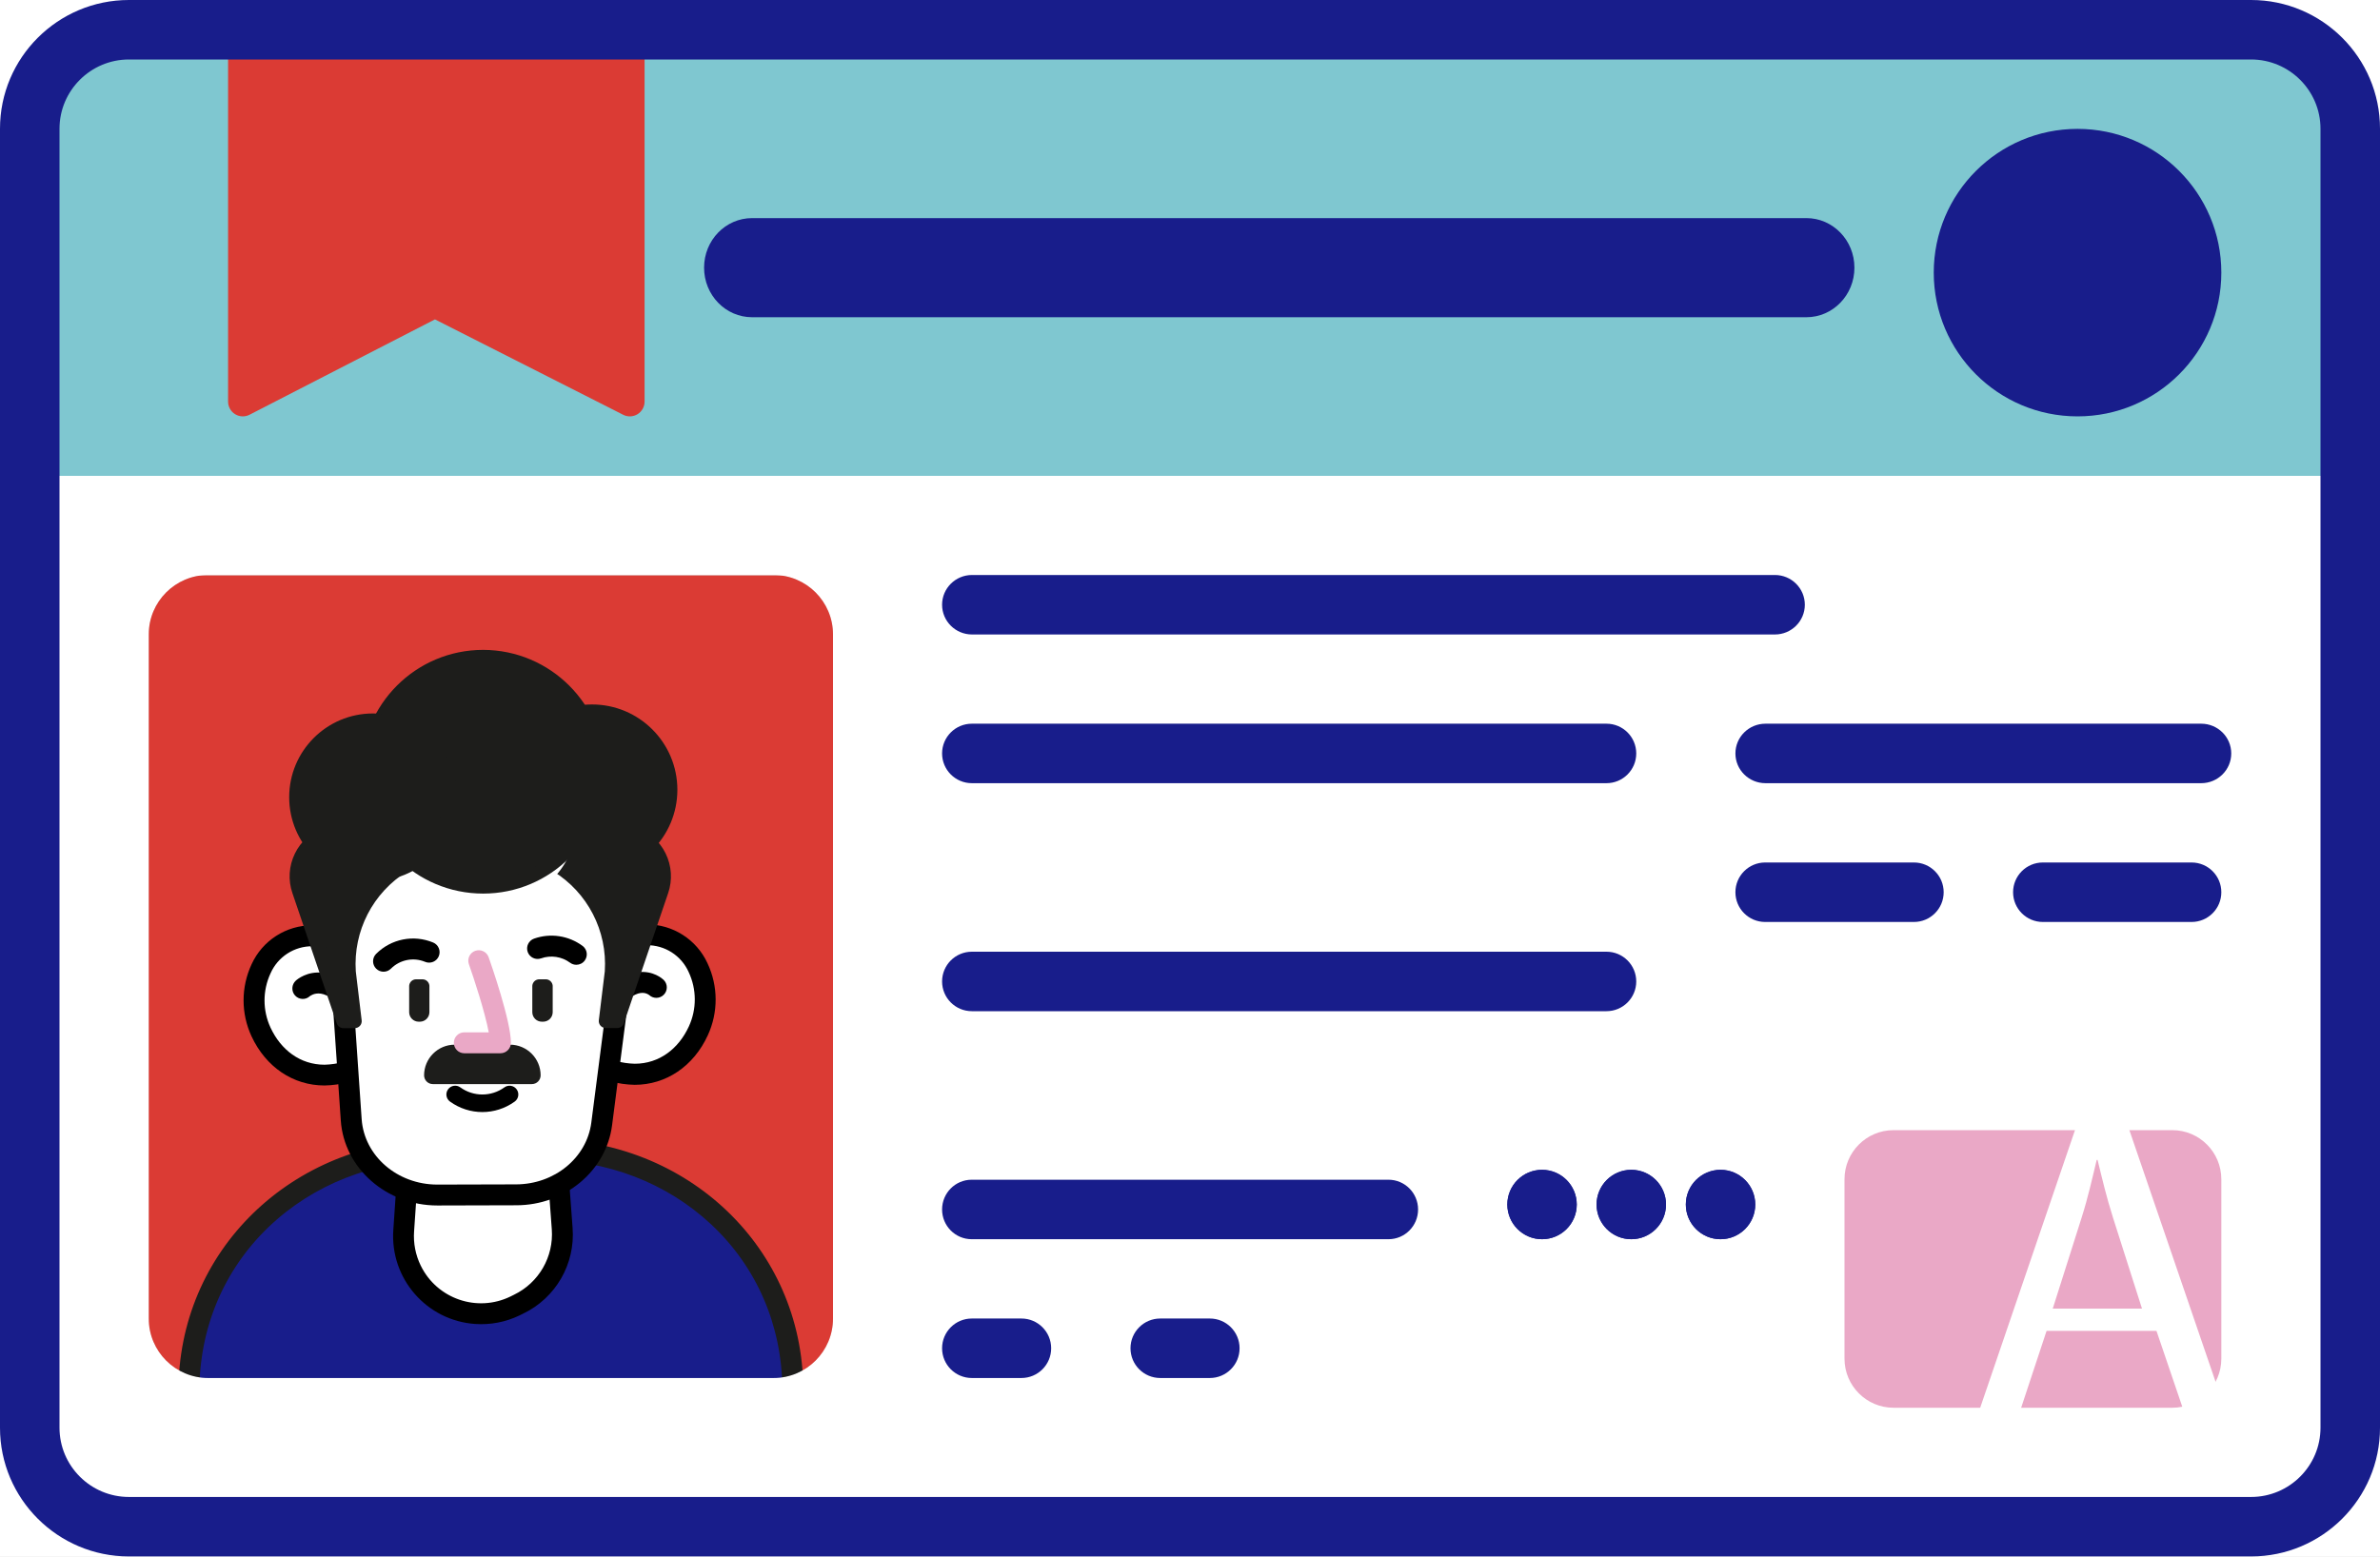
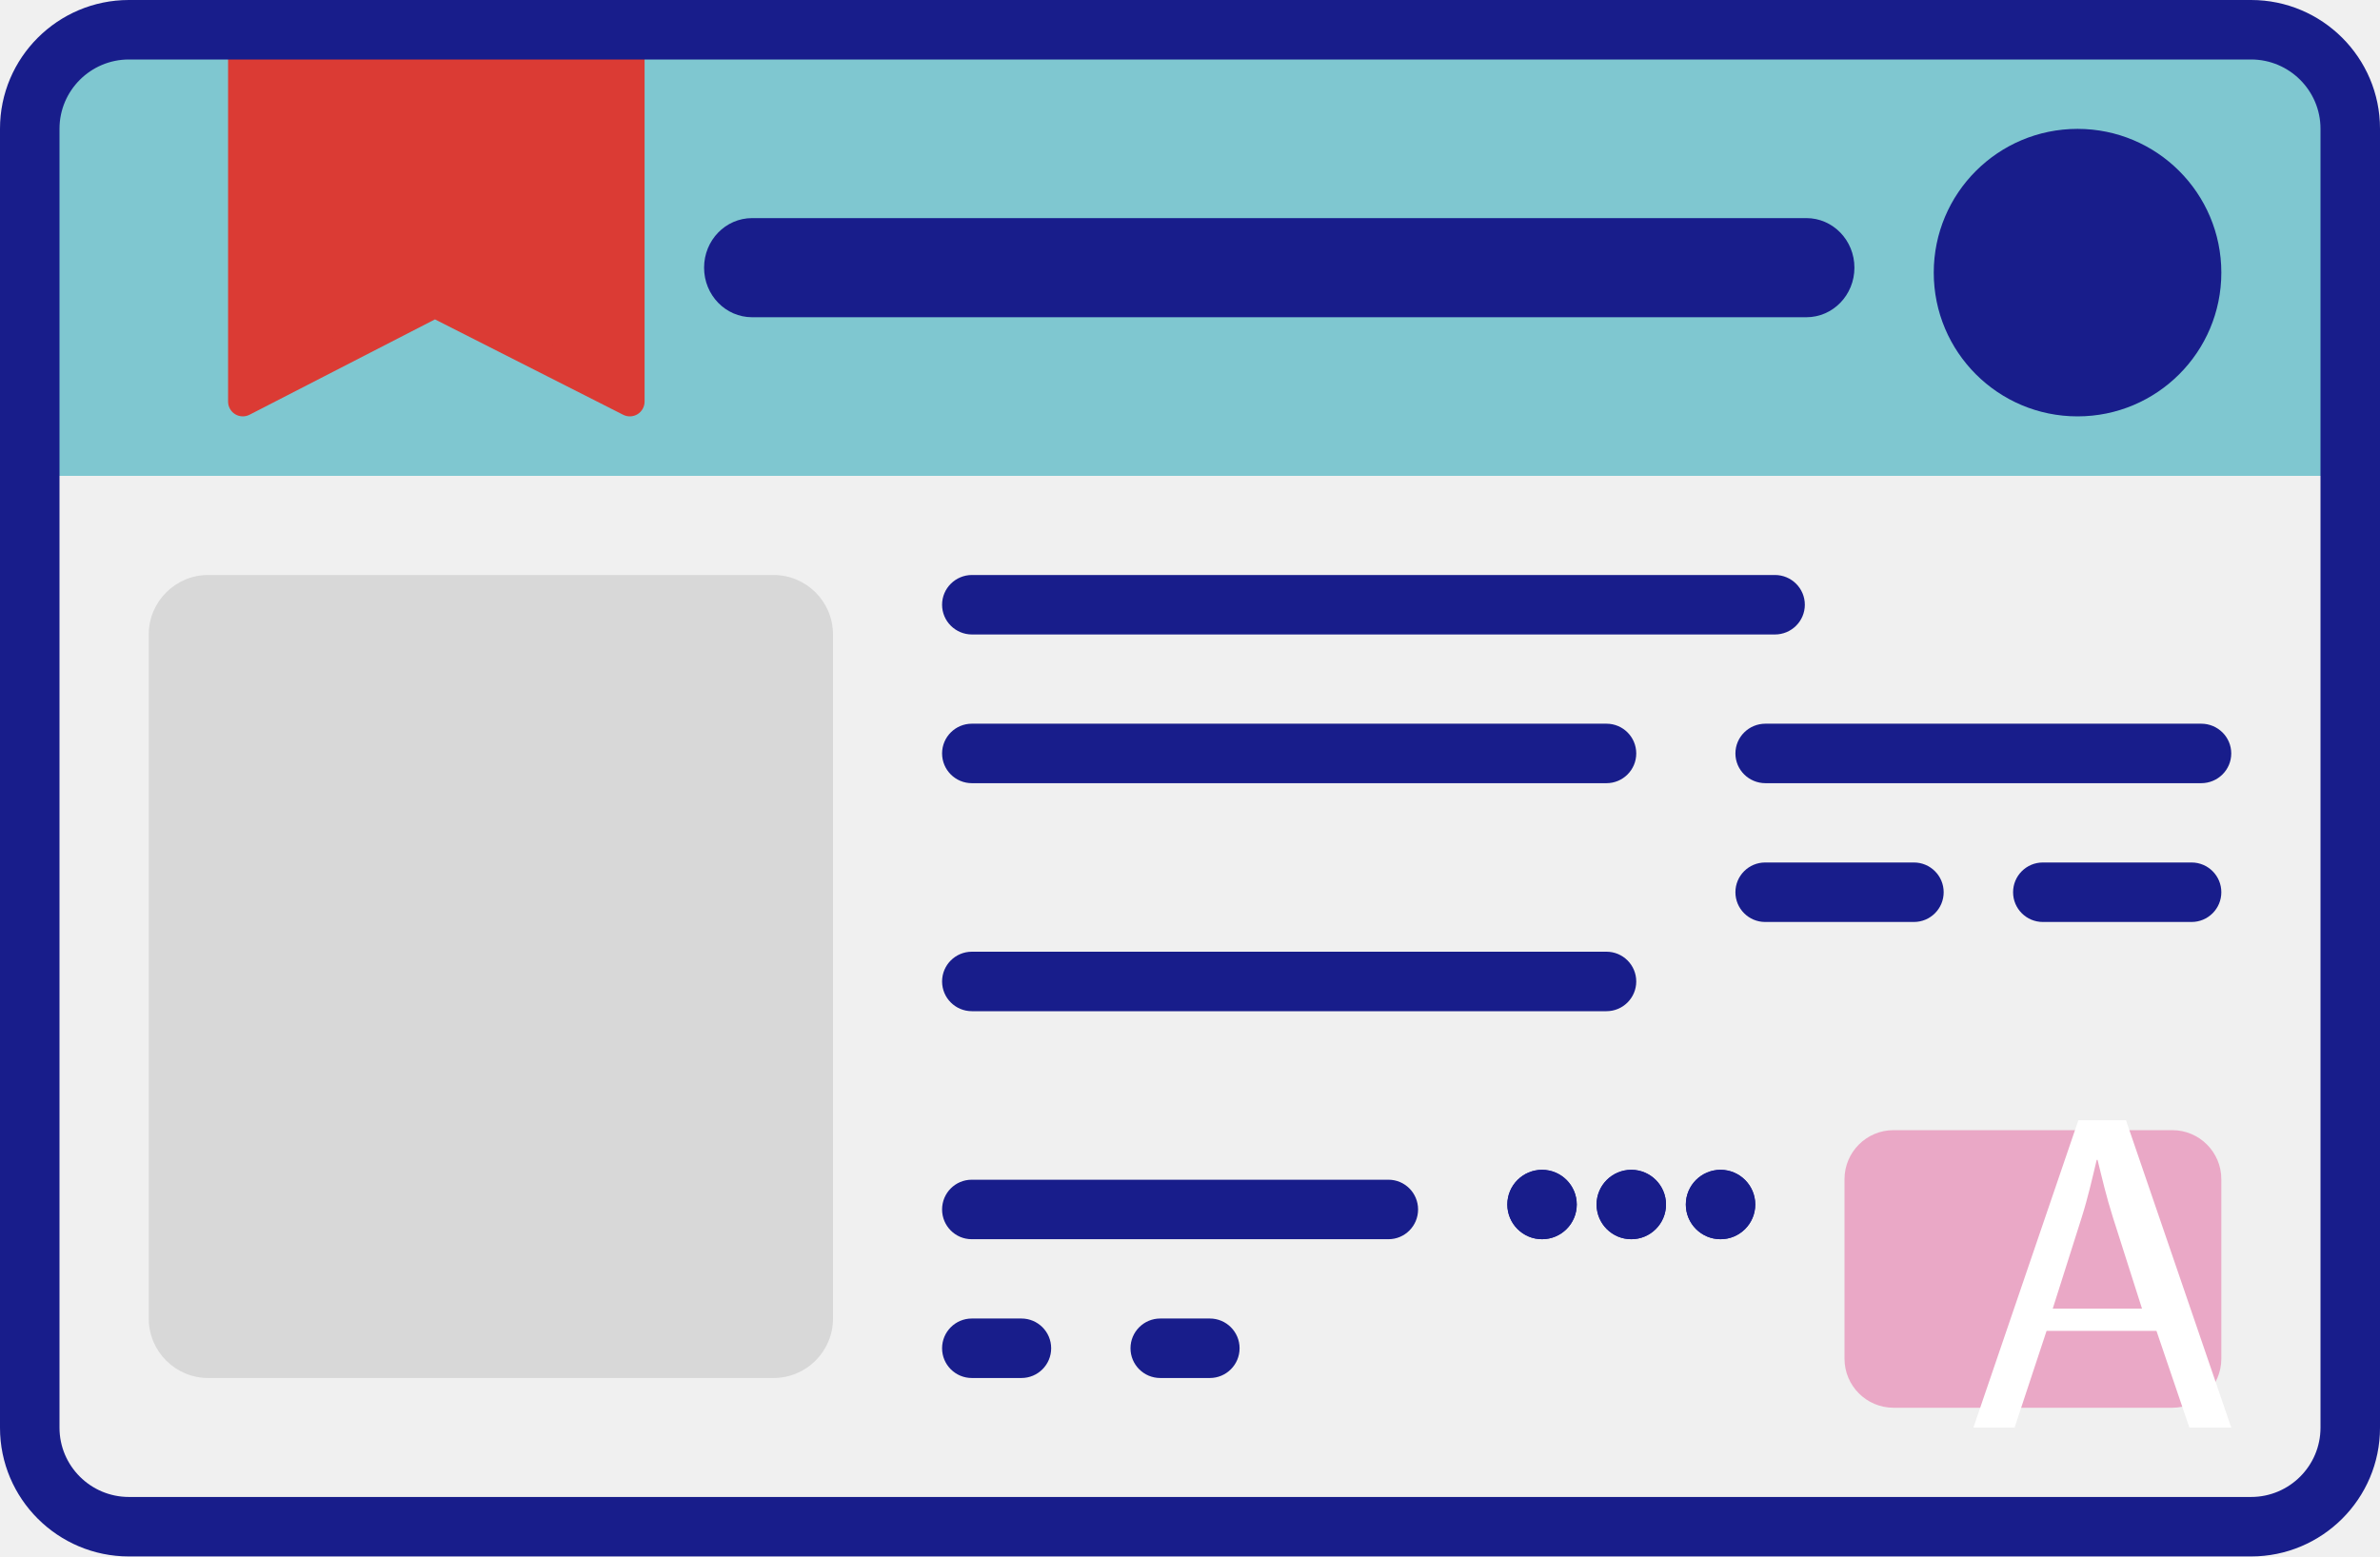
- <svg xmlns="http://www.w3.org/2000/svg" xmlns:xlink="http://www.w3.org/1999/xlink" width="240px" height="157px" viewBox="0 0 240 157" version="1.1" style="background: #FFFFFF;">
+ <svg xmlns="http://www.w3.org/2000/svg" xmlns:xlink="http://www.w3.org/1999/xlink" width="240px" height="157px" viewBox="0 0 240 157" version="1.1">
  <defs>
-     <rect id="path-1" x="1.8189894e-12" y="0" width="69" height="81" rx="6" />
-     <rect id="path-3" x="0" y="0" width="69" height="81" />
-     <polygon id="path-5" points="0 -4.86567308e-15 63 -4.86567308e-15 63 26.604 0 26.604" />
+     <rect id="path-1" x="0" y="0" width="69" height="81" rx="6" />
  </defs>
  <g id="Symbols" stroke="none" stroke-width="1" fill="none" fill-rule="evenodd">
    <g id="GTX/License/Visual-Front">
-       <rect fill="#FFFFFF" x="0" y="0" width="240" height="157" />
      <g id="Group">
        <path d="M227,3 L13,3 C7.477,3 3,7.513 3,13.081 L3,48 L237,48 L237,13.081 C237,7.513 232.523,3 227,3" id="Fill-1" fill="#7FC7D0" />
        <path d="M209.5,13 C217.508,13 224,19.492 224,27.5 C224,35.508 217.508,42 209.5,42 C201.492,42 195,35.508 195,27.5 C195,19.492 201.492,13 209.5,13" id="Fill-3" fill="#181D8B" />
        <polygon id="Fill-5" fill="#DB3B34" points="63 40 43.357 30.039 24 40 24 4 63 4" />
        <path d="M43.857,28.993 C44.085,28.993 44.313,29.046 44.524,29.152 L62,38 L62,6 L26,6 L26,37.984 L43.182,29.156 C43.394,29.047 43.625,28.993 43.857,28.993 M24.485,42 C24.216,42 23.946,41.926 23.709,41.78 C23.268,41.509 23,41.025 23,40.505 L23,4.495 C23,3.67 23.664,3 24.485,3 L63.515,3 C64.335,3 65,3.67 65,4.495 L65,40.505 C65,41.025 64.733,41.506 64.293,41.778 C63.855,42.049 63.306,42.074 62.847,41.841 L43.861,32.217 L25.16,41.837 C24.947,41.945 24.715,42 24.485,42" id="Fill-7" fill="#DB3B34" />
        <path d="M13.001,6 C9.14,6 6,9.135 6,12.987 L6,144.013 C6,147.866 9.14,151 13.001,151 L226.999,151 C230.86,151 234,147.866 234,144.013 L234,12.987 C234,9.135 230.86,6 226.999,6 L13.001,6 Z M226.998,157 L13.002,157 C5.833,157 0,151.178 0,144.023 L0,12.977 C0,5.822 5.833,0 13.002,0 L226.998,0 C234.167,0 240,5.822 240,12.977 L240,144.023 C240,151.178 234.167,157 226.998,157 L226.998,157 Z" id="Fill-9" fill="#181D8B" />
        <path d="M75.844,22 L182.156,22 C184.832,22 187,24.236 187,26.995 L187,27.005 C187,29.764 184.832,32 182.156,32 L75.844,32 C73.168,32 71,29.764 71,27.005 L71,26.995 C71,24.236 73.168,22 75.844,22" id="Fill-12" fill="#181D8B" />
        <path d="M178.982,64 L98.018,64 C96.352,64 95,62.657 95,61 C95,59.343 96.352,58 98.018,58 L178.982,58 C180.649,58 182,59.343 182,61 C182,62.657 180.649,64 178.982,64" id="Fill-14" fill="#181D8B" />
        <path d="M161.997,79 L98.003,79 C96.345,79 95,77.657 95,76 C95,74.343 96.345,73 98.003,73 L161.997,73 C163.655,73 165,74.343 165,76 C165,77.657 163.655,79 161.997,79" id="Fill-16" fill="#181D8B" />
        <path d="M221.97,79 L178.03,79 C176.356,79 175,77.657 175,76 C175,74.343 176.356,73 178.03,73 L221.97,73 C223.644,73 225,74.343 225,76 C225,77.657 223.644,79 221.97,79" id="Fill-18" fill="#181D8B" />
        <path d="M193,93 L178,93 C176.343,93 175,91.657 175,90 C175,88.343 176.343,87 178,87 L193,87 C194.657,87 196,88.343 196,90 C196,91.657 194.657,93 193,93" id="Fill-20" fill="#181D8B" />
        <path d="M221,93 L206,93 C204.343,93 203,91.657 203,90 C203,88.343 204.343,87 206,87 L221,87 C222.657,87 224,88.343 224,90 C224,91.657 222.657,93 221,93" id="Fill-22" fill="#181D8B" />
        <path d="M161.997,102 L98.003,102 C96.345,102 95,100.657 95,99 C95,97.343 96.345,96 98.003,96 L161.997,96 C163.655,96 165,97.343 165,99 C165,100.657 163.655,102 161.997,102" id="Fill-24" fill="#181D8B" />
        <path d="M140.016,125 L97.984,125 C96.336,125 95,123.657 95,122 C95,120.343 96.336,119 97.984,119 L140.016,119 C141.664,119 143,120.343 143,122 C143,123.657 141.664,125 140.016,125" id="Fill-26" fill="#181D8B" />
        <path d="M103,139 L98,139 C96.343,139 95,137.657 95,136 C95,134.343 96.343,133 98,133 L103,133 C104.657,133 106,134.343 106,136 C106,137.657 104.657,139 103,139" id="Fill-28" fill="#181D8B" />
        <path d="M122,139 L117,139 C115.343,139 114,137.657 114,136 C114,134.343 115.343,133 117,133 L122,133 C123.657,133 125,134.343 125,136 C125,137.657 123.657,139 122,139" id="Fill-30" fill="#181D8B" />
        <path d="M186,137.049 L186,118.951 C186,116.217 188.214,114 190.944,114 L219.056,114 C221.786,114 224,116.217 224,118.951 L224,137.049 C224,139.783 221.786,142 219.056,142 L190.944,142 C188.214,142 186,139.783 186,137.049" id="Fill-32" fill="#EAA8C6" />
        <path d="M216,132 L213.072,122.814 C212.408,120.727 211.969,118.837 211.52,117 L211.432,117 C210.992,118.837 210.543,120.831 209.928,122.772 L207,132 L216,132 Z M206.378,134.245 L203.152,144 L199,144 L209.583,113 L214.386,113 L225,144 L220.777,144 L217.459,134.245 L206.378,134.245 Z" id="Fill-34" fill="#FFFFFF" />
        <path d="M155.5,118 C157.433,118 159,119.567 159,121.5 C159,123.433 157.433,125 155.5,125 C153.567,125 152,123.433 152,121.5 C152,119.567 153.567,118 155.5,118" id="Fill-36" fill="#181D8B" />
        <path d="M155.5,119 C154.121,119 153,120.121 153,121.5 C153,122.879 154.121,124 155.5,124 C156.879,124 158,122.879 158,121.5 C158,120.121 156.879,119 155.5,119 M155.5,125 C153.57,125 152,123.43 152,121.5 C152,119.57 153.57,118 155.5,118 C157.43,118 159,119.57 159,121.5 C159,123.43 157.43,125 155.5,125" id="Fill-38" fill="#181D8B" />
        <path d="M164.5,118 C166.433,118 168,119.567 168,121.5 C168,123.433 166.433,125 164.5,125 C162.567,125 161,123.433 161,121.5 C161,119.567 162.567,118 164.5,118" id="Fill-40" fill="#181D8B" />
        <path d="M164.5,119 C163.121,119 162,120.121 162,121.5 C162,122.879 163.121,124 164.5,124 C165.879,124 167,122.879 167,121.5 C167,120.121 165.879,119 164.5,119 M164.5,125 C162.57,125 161,123.43 161,121.5 C161,119.57 162.57,118 164.5,118 C166.43,118 168,119.57 168,121.5 C168,123.43 166.43,125 164.5,125" id="Fill-42" fill="#181D8B" />
        <path d="M173.5,118 C175.433,118 177,119.567 177,121.5 C177,123.433 175.433,125 173.5,125 C171.567,125 170,123.433 170,121.5 C170,119.567 171.567,118 173.5,118" id="Fill-44" fill="#181D8B" />
        <path d="M173.5,119 C172.121,119 171,120.121 171,121.5 C171,122.879 172.121,124 173.5,124 C174.879,124 176,122.879 176,121.5 C176,120.121 174.879,119 173.5,119 M173.5,125 C171.57,125 170,123.43 170,121.5 C170,119.57 171.57,118 173.5,118 C175.43,118 177,119.57 177,121.5 C177,123.43 175.43,125 173.5,125" id="Fill-46" fill="#181D8B" />
      </g>
      <g id="Group-2" transform="translate(15, 58)">
        <mask id="mask-2" fill="white">
          <use xlink:href="#path-1" />
        </mask>
        <use id="Rectangle" fill="#D8D8D8" xlink:href="#path-1" />
-         <g id="Group" mask="url(#mask-2)">
-           <g transform="translate(0, 0.053975)" id="GTX/Avatar/Character/1">
-             <rect id="Rectangle" fill="#DB3B34" x="0" y="0" width="69" height="81" />
-             <mask id="mask-4" fill="white">
-               <use xlink:href="#path-3" />
-             </mask>
-             <use id="Rectangle" fill="#DB3B34" xlink:href="#path-3" />
-             <g id="Group-74" mask="url(#mask-4)">
-               <g transform="translate(3, 7.5)">
-                 <path d="M1.056,74.876 C0.975,60.937 12.208,50.532 26.146,50.448 L36.555,50.384 C50.494,50.303 61.86,60.571 61.944,74.51" id="Fill-1" fill="#181D8B" />
-                 <g id="Group-5" stroke-width="1" fill="none" transform="translate(0, 49.32771)">
-                   <mask id="mask-6" fill="white">
-                     <use xlink:href="#path-5" />
-                   </mask>
-                   <g id="Clip-4" />
-                   <path d="M1.056,26.604 C0.476,26.604 0.004,26.135 0,25.554 C-0.082,11.35 11.4,0.153 26.14,0.064 L36.548,0 C36.604,-4.86567308e-15 36.663,-4.86567308e-15 36.718,-4.86567308e-15 C51.385,-4.86567308e-15 62.914,11.027 63,25.175 C63.004,25.759 62.534,26.234 61.951,26.238 L61.944,26.238 C61.364,26.238 60.892,25.769 60.888,25.189 C60.849,18.8 58.305,12.92 53.724,8.633 C49.226,4.424 43.192,2.112 36.719,2.112 C36.666,2.112 36.614,2.112 36.561,2.112 L26.153,2.176 C19.62,2.215 13.556,4.604 9.075,8.9 C4.548,13.242 2.075,19.152 2.112,25.542 C2.116,26.125 1.646,26.6 1.063,26.604 L1.056,26.604 Z" id="Fill-3" fill="#1D1D1B" mask="url(#mask-6)" />
-                 </g>
-                 <path d="M30.529,66.952 C26.207,66.955 22.702,63.454 22.699,59.132 C22.699,58.951 22.706,58.77 22.718,58.589 L23.313,49.916 C23.427,48.296 24.769,47.038 26.393,47.03 L34.971,47.005 C36.594,47.009 37.942,48.259 38.068,49.877 L38.695,58.374 C38.942,61.582 37.193,64.612 34.292,66.002 L33.94,66.175 C32.875,66.685 31.709,66.951 30.529,66.952" id="Fill-6" fill="#FFFFFF" />
-                 <path d="M34.96,45.949 L34.96,45.949 L26.389,45.974 C24.21,45.983 22.406,47.671 22.253,49.846 L21.662,58.519 C21.323,63.413 25.017,67.656 29.911,67.995 C31.454,68.102 32.998,67.805 34.39,67.132 L34.742,66.959 C38.036,65.384 40.022,61.945 39.74,58.304 L39.114,49.807 C38.947,47.64 37.144,45.964 34.971,45.956 L34.96,45.949 Z M34.978,48.061 C36.048,48.062 36.937,48.887 37.016,49.955 L37.643,58.452 C37.846,61.225 36.335,63.84 33.83,65.048 L33.478,65.224 C30.116,66.863 26.062,65.465 24.424,62.103 C23.903,61.033 23.673,59.846 23.756,58.659 L24.351,49.986 C24.425,48.918 25.312,48.089 26.382,48.086 L34.96,48.061 L34.978,48.061 Z" id="Fill-8" fill="#000000" />
-                 <path d="M14.735,42.883 C11.996,42.883 9.603,41.261 8.336,38.54 C7.394,36.518 7.394,34.183 8.336,32.162 C9.254,30.123 11.285,28.815 13.52,28.821 C15.351,28.821 17.238,29.613 19.128,31.172 C19.37,31.372 19.51,31.669 19.511,31.982 L19.536,40.782 C19.537,41.169 19.326,41.525 18.987,41.711 C17.691,42.454 16.228,42.858 14.735,42.883" id="Fill-10" fill="#FFFFFF" />
-                 <path d="M13.506,27.783 L13.506,27.783 C10.864,27.773 8.462,29.313 7.368,31.718 C6.294,34.022 6.294,36.683 7.368,38.987 C8.814,42.088 11.563,43.939 14.724,43.939 C16.393,43.91 18.026,43.458 19.473,42.626 C20.158,42.259 20.587,41.545 20.588,40.768 L20.564,31.968 C20.562,31.34 20.281,30.745 19.797,30.345 C17.713,28.624 15.601,27.751 13.517,27.751 L13.506,27.783 Z M13.51,29.877 C14.939,29.877 16.622,30.483 18.438,31.989 L18.462,40.789 C17.326,41.45 16.042,41.813 14.728,41.845 C12.264,41.845 10.321,40.338 9.283,38.11 C8.473,36.371 8.473,34.362 9.283,32.623 C10.02,30.952 11.68,29.88 13.506,29.895 L13.51,29.877 Z" id="Fill-12" fill="#000000" />
-                 <path d="M12.542,34.143 C12.542,34.143 15.122,31.774 18.385,36.935" id="Fill-14" fill="#FFFFFF" />
-                 <path d="M18.386,37.99 C18.036,37.99 17.693,37.817 17.493,37.499 C16.14,35.36 15.045,34.784 14.364,34.677 C13.688,34.571 13.257,34.921 13.239,34.936 C12.81,35.33 12.151,35.294 11.755,34.865 C11.361,34.435 11.398,33.76 11.827,33.365 C11.94,33.262 12.976,32.36 14.602,32.577 C16.252,32.796 17.825,34.072 19.277,36.37 C19.589,36.863 19.442,37.515 18.95,37.827 C18.774,37.938 18.579,37.99 18.386,37.99" id="Fill-16" fill="#000000" />
-                 <path d="M45.999,42.802 C44.516,42.775 43.063,42.376 41.775,41.641 C41.434,41.457 41.221,41.102 41.219,40.715 L41.198,31.915 C41.196,31.601 41.334,31.304 41.574,31.102 C43.468,29.522 45.362,28.723 47.206,28.723 C49.43,28.719 51.45,30.013 52.377,32.035 C53.324,34.053 53.333,36.387 52.402,38.413 C51.141,41.155 48.741,42.792 45.985,42.792 L45.999,42.802 Z" id="Fill-18" fill="#FFFFFF" />
-                 <path d="M47.231,27.663 C45.136,27.663 43.007,28.547 40.927,30.289 C40.437,30.693 40.155,31.297 40.159,31.933 L40.18,40.733 C40.183,41.506 40.608,42.217 41.289,42.584 C42.727,43.4 44.346,43.843 45.999,43.872 C49.167,43.872 51.937,42.007 53.373,38.881 C54.44,36.573 54.429,33.912 53.345,31.612 C52.248,29.218 49.854,27.685 47.22,27.691 L47.231,27.663 Z M47.22,29.789 C49.041,29.77 50.7,30.833 51.444,32.496 C52.261,34.232 52.269,36.241 51.465,37.983 C50.437,40.222 48.491,41.746 46.009,41.746 C44.707,41.715 43.433,41.359 42.303,40.711 L42.282,31.912 C44.105,30.384 45.802,29.775 47.231,29.775 L47.22,29.789 Z" id="Fill-20" fill="#000000" />
-                 <path d="M48.185,34.045 C48.185,34.045 45.816,31.76 42.577,36.938" id="Fill-22" fill="#FFFFFF" />
-                 <path d="M42.576,37.994 C42.385,37.994 42.192,37.942 42.017,37.834 C41.523,37.524 41.373,36.872 41.682,36.378 C43.162,34.012 44.733,32.712 46.353,32.513 C47.875,32.326 48.816,33.186 48.918,33.284 C49.338,33.689 49.35,34.358 48.945,34.777 C48.546,35.191 47.89,35.209 47.469,34.821 C47.422,34.782 47.099,34.533 46.568,34.615 C46.034,34.697 44.923,35.18 43.473,37.498 C43.273,37.819 42.928,37.994 42.576,37.994" id="Fill-24" fill="#000000" />
-                 <path d="M26.101,54.992 C21.525,54.992 17.709,51.658 17.417,47.403 L15.657,21.707 C15.616,21.126 16.055,20.621 16.637,20.58 C16.662,20.578 16.687,20.577 16.713,20.577 L45.01,20.504 C45.593,20.499 46.07,20.967 46.075,21.55 C46.075,21.599 46.072,21.648 46.066,21.697 L42.69,47.832 C42.162,51.891 38.466,54.964 34.066,54.974 L26.101,54.992 Z" id="Fill-26" fill="#FFFFFF" />
-                 <path d="M45.003,19.448 L45.003,19.448 L16.717,19.518 C15.55,19.515 14.603,20.458 14.6,21.625 C14.6,21.675 14.601,21.725 14.605,21.774 L16.365,47.47 C16.692,52.278 20.969,56.044 26.101,56.044 L26.129,56.044 L34.056,56.023 C38.984,56.023 43.13,52.545 43.721,47.959 L47.097,21.824 C47.247,20.667 46.43,19.608 45.274,19.458 C45.184,19.447 45.093,19.441 45.003,19.441 L45.003,19.448 Z M45.003,21.556 L41.627,47.691 C41.169,51.236 37.917,53.904 34.049,53.915 L26.122,53.936 L26.101,53.936 C22.067,53.936 18.726,51.046 18.469,47.329 L16.71,21.633 L45.003,21.56 L45.003,21.556 Z" id="Fill-28" fill="#000000" />
-                 <path d="M24.605,33.228 L23.964,33.228 C23.594,33.227 23.286,33.513 23.26,33.883 L23.26,36.551 C23.264,37.079 23.693,37.505 24.221,37.505 L24.348,37.505 C24.874,37.501 25.3,37.074 25.302,36.547 L25.302,33.876 C25.272,33.512 24.97,33.231 24.605,33.228" id="Fill-30" fill="#1D1D1B" />
-                 <path d="M37.023,33.228 L36.382,33.228 C36.012,33.227 35.704,33.513 35.678,33.883 L35.678,36.551 C35.682,37.079 36.111,37.505 36.639,37.505 L36.78,37.505 C37.307,37.501 37.732,37.074 37.734,36.547 L37.734,33.876 C37.704,33.506 37.394,33.223 37.023,33.228" id="Fill-32" fill="#1D1D1B" />
-                 <path d="M20.676,31.408 C21.883,30.203 23.697,29.842 25.274,30.493" id="Fill-34" fill="#FFFFFF" />
-                 <path d="M20.677,32.464 C20.406,32.464 20.136,32.361 19.93,32.155 C19.517,31.742 19.518,31.074 19.93,30.661 C21.445,29.149 23.7,28.7 25.677,29.517 C26.215,29.74 26.472,30.357 26.249,30.896 C26.027,31.435 25.409,31.692 24.87,31.469 C23.685,30.979 22.331,31.248 21.423,32.155 C21.216,32.361 20.947,32.464 20.677,32.464" id="Fill-36" fill="#000000" />
-                 <path d="M36.21,30.12 L36.21,30.12 C37.529,29.657 38.992,29.877 40.117,30.708" id="Fill-38" fill="#FFFFFF" />
-                 <path d="M40.116,31.764 C39.898,31.764 39.678,31.697 39.49,31.557 C38.645,30.934 37.55,30.768 36.56,31.117 C36.01,31.31 35.407,31.02 35.213,30.47 C35.02,29.919 35.31,29.317 35.86,29.124 C37.51,28.544 39.336,28.819 40.744,29.859 C41.213,30.205 41.313,30.866 40.966,31.335 C40.759,31.616 40.44,31.764 40.116,31.764" id="Fill-40" fill="#000000" />
-                 <path d="M44.439,18.3 L44.087,18.3 L44.186,20.88 L36.615,20.782 L38.153,21.732 C41.85,24.011 43.981,28.149 43.69,32.482 L43.084,37.441 L44.242,37.441 L48.709,24.312 C49.52,21.937 48.252,19.354 45.876,18.544 C45.414,18.386 44.928,18.303 44.439,18.3" id="Fill-42" fill="#1D1D1B" />
-                 <path d="M39.11,21.518 C42.675,24.001 44.686,28.157 44.392,32.529 C44.391,32.542 44.39,32.554 44.389,32.567 L43.958,36.09 L48.043,24.085 C48.374,23.114 48.308,22.072 47.856,21.151 C47.404,20.23 46.62,19.541 45.649,19.21 C45.38,19.118 45.101,19.056 44.82,19.026 L44.89,20.853 C44.897,21.046 44.825,21.233 44.69,21.372 C44.556,21.51 44.366,21.589 44.177,21.584 L39.11,21.518 Z M44.242,38.145 L43.084,38.145 C42.883,38.145 42.691,38.059 42.557,37.908 C42.424,37.757 42.361,37.556 42.386,37.356 L42.989,32.416 C43.255,28.339 41.262,24.476 37.783,22.332 L36.245,21.38 C35.976,21.214 35.85,20.889 35.939,20.585 C36.026,20.284 36.302,20.078 36.615,20.078 L36.624,20.078 L43.454,20.166 L43.384,18.327 C43.377,18.136 43.447,17.95 43.58,17.812 C43.713,17.674 43.896,17.596 44.088,17.596 L44.44,17.596 L44.444,17.596 C45.01,17.6 45.568,17.694 46.104,17.877 C47.431,18.33 48.502,19.273 49.12,20.531 C49.737,21.789 49.828,23.213 49.375,24.539 L44.909,37.668 C44.812,37.954 44.544,38.145 44.242,38.145 L44.242,38.145 Z" id="Fill-44" fill="#1D1D1B" />
-                 <path d="M41.715,6.209 C46.076,6.209 49.61,9.744 49.61,14.104 C49.61,18.465 46.076,22 41.715,22 C37.355,22 33.82,18.465 33.82,14.104 C33.82,9.744 37.355,6.209 41.715,6.209" id="Fill-46" fill="#1D1D1B" />
-                 <path d="M41.708,5.505 C36.957,5.503 33.104,9.353 33.102,14.104 C33.1,18.856 36.95,22.708 41.701,22.711 C46.452,22.713 50.305,18.863 50.307,14.111 L50.307,14.104 C50.301,9.358 46.455,5.511 41.708,5.505 M41.708,6.913 C45.682,6.909 48.906,10.127 48.91,14.101 C48.914,18.074 45.696,21.299 41.722,21.303 C37.748,21.306 34.524,18.089 34.52,14.115 C34.52,14.111 34.52,14.108 34.52,14.104 C34.52,10.134 37.738,6.915 41.708,6.913" id="Fill-48" fill="#1D1D1B" />
-                 <path d="M32.243,25.349 C31.754,25.349 31.356,24.952 31.356,24.463 C31.356,23.974 31.751,23.578 32.239,23.578 C35.58,23.578 38.296,20.863 38.296,17.526 C38.296,17.037 38.692,16.64 39.181,16.64 C39.67,16.64 40.066,17.037 40.066,17.526 C40.066,21.839 36.557,25.349 32.243,25.349" id="Fill-50" fill="#FFFFFF" />
-                 <path d="M30.722,0.704 C37.122,0.704 42.31,5.892 42.31,12.292 C42.31,18.691 37.122,23.879 30.722,23.879 C24.323,23.879 19.135,18.691 19.135,12.292 C19.135,5.892 24.323,0.704 30.722,0.704" id="Fill-52" fill="#1D1D1B" />
-                 <path d="M30.722,0 C23.934,0 18.431,5.503 18.431,12.292 C18.431,19.08 23.934,24.583 30.722,24.583 C37.511,24.583 43.014,19.08 43.014,12.292 C42.998,5.509 37.505,0.015 30.722,0 M30.722,1.408 C36.733,1.408 41.606,6.281 41.606,12.292 C41.606,18.303 36.733,23.175 30.722,23.175 C24.711,23.175 19.839,18.303 19.839,12.292 C19.839,6.281 24.711,1.408 30.722,1.408" id="Fill-54" fill="#1D1D1B" />
-                 <path d="M16.439,18.3 L16.79,18.3 L16.692,20.88 L24.263,20.782 L22.7,21.743 C19.009,24.025 16.884,28.163 17.178,32.492 L17.773,37.452 L16.625,37.452 L12.158,24.323 C11.342,21.95 12.604,19.364 14.977,18.547 C15.447,18.385 15.941,18.302 16.439,18.3" id="Fill-56" fill="#1D1D1B" />
-                 <path d="M16.058,19.025 C15.769,19.054 15.483,19.117 15.206,19.213 C14.236,19.547 13.454,20.238 13.004,21.16 C12.554,22.082 12.49,23.124 12.824,24.094 L16.898,36.066 L16.479,32.576 C16.477,32.564 16.476,32.552 16.475,32.54 C16.178,28.165 18.191,24.004 21.76,21.518 L16.701,21.584 C16.509,21.586 16.322,21.51 16.188,21.372 C16.053,21.233 15.981,21.046 15.988,20.853 L16.058,19.025 Z M17.773,38.156 L16.625,38.156 C16.324,38.156 16.056,37.964 15.959,37.679 L11.492,24.549 C11.036,23.226 11.124,21.802 11.739,20.542 C12.354,19.283 13.422,18.337 14.748,17.882 C15.292,17.694 15.861,17.598 16.436,17.596 L16.439,17.596 L16.79,17.596 C16.982,17.596 17.165,17.674 17.298,17.812 C17.43,17.95 17.502,18.136 17.494,18.327 L17.424,20.166 L24.254,20.078 C24.575,20.073 24.851,20.282 24.939,20.586 C25.028,20.89 24.902,21.215 24.632,21.381 L23.069,22.342 C19.597,24.489 17.609,28.353 17.879,32.427 L18.471,37.368 C18.496,37.568 18.433,37.769 18.299,37.919 C18.165,38.07 17.974,38.156 17.773,38.156 L17.773,38.156 Z" id="Fill-58" fill="#1D1D1B" />
-                 <path d="M19.61,22.601 C15.333,22.601 11.866,19.134 11.866,14.858 C11.866,10.581 15.333,7.114 19.61,7.114 C23.887,7.114 27.354,10.581 27.354,14.858 C27.354,19.134 23.887,22.601 19.61,22.601" id="Fill-60" fill="#1D1D1B" />
-                 <path d="M19.61,6.413 C14.944,6.413 11.162,10.195 11.162,14.861 C11.162,19.527 14.944,23.309 19.61,23.309 C24.276,23.309 28.058,19.527 28.058,14.861 C28.058,10.195 24.276,6.413 19.61,6.413 M19.61,7.821 C23.498,7.821 26.65,10.973 26.65,14.861 C26.65,18.749 23.498,21.901 19.61,21.901 C15.722,21.901 12.57,18.749 12.57,14.861 C12.57,10.973 15.722,7.821 19.61,7.821" id="Fill-62" fill="#1D1D1B" />
-                 <path d="M30.641,46.62 C29.499,46.62 28.356,46.268 27.381,45.565 C26.985,45.279 26.895,44.726 27.181,44.33 C27.467,43.933 28.02,43.843 28.417,44.129 C29.748,45.089 31.536,45.088 32.866,44.129 C33.262,43.844 33.816,43.933 34.101,44.33 C34.388,44.726 34.298,45.279 33.901,45.565 C32.926,46.268 31.784,46.62 30.641,46.62" id="Fill-64" fill="#000000" />
-                 <path d="M35.633,42.915 L25.65,42.915 C25.65,41.697 26.636,40.71 27.854,40.708 L33.429,40.708 C34.647,40.71 35.633,41.697 35.633,42.915" id="Fill-66" fill="#1D1D1B" />
-                 <path d="M26.877,42.03 L34.406,42.03 C34.165,41.762 33.815,41.594 33.428,41.593 L27.853,41.593 C27.467,41.594 27.118,41.762 26.877,42.03 M35.633,43.8 L25.65,43.8 C25.161,43.8 24.765,43.404 24.765,42.915 C24.765,41.212 26.15,39.825 27.852,39.823 L33.429,39.823 C35.133,39.825 36.518,41.212 36.518,42.915 C36.518,43.404 36.122,43.8 35.633,43.8" id="Fill-68" fill="#1D1D1B" />
-                 <path d="M30.279,31.352 C30.279,31.352 32.465,37.543 32.465,39.634 L28.822,39.634" id="Fill-70" fill="#FFFFFF" />
-                 <path d="M32.465,40.69 L28.821,40.69 C28.238,40.69 27.765,40.217 27.765,39.634 C27.765,39.051 28.238,38.578 28.821,38.578 L31.285,38.578 C30.908,36.542 29.773,33.09 29.283,31.704 C29.089,31.154 29.377,30.55 29.927,30.356 C30.479,30.162 31.08,30.451 31.275,31.001 C31.505,31.652 33.521,37.426 33.521,39.634 C33.521,40.217 33.048,40.69 32.465,40.69" id="Fill-72" fill="#EAA8C6" />
-               </g>
-             </g>
-           </g>
-         </g>
      </g>
    </g>
  </g>
</svg>
